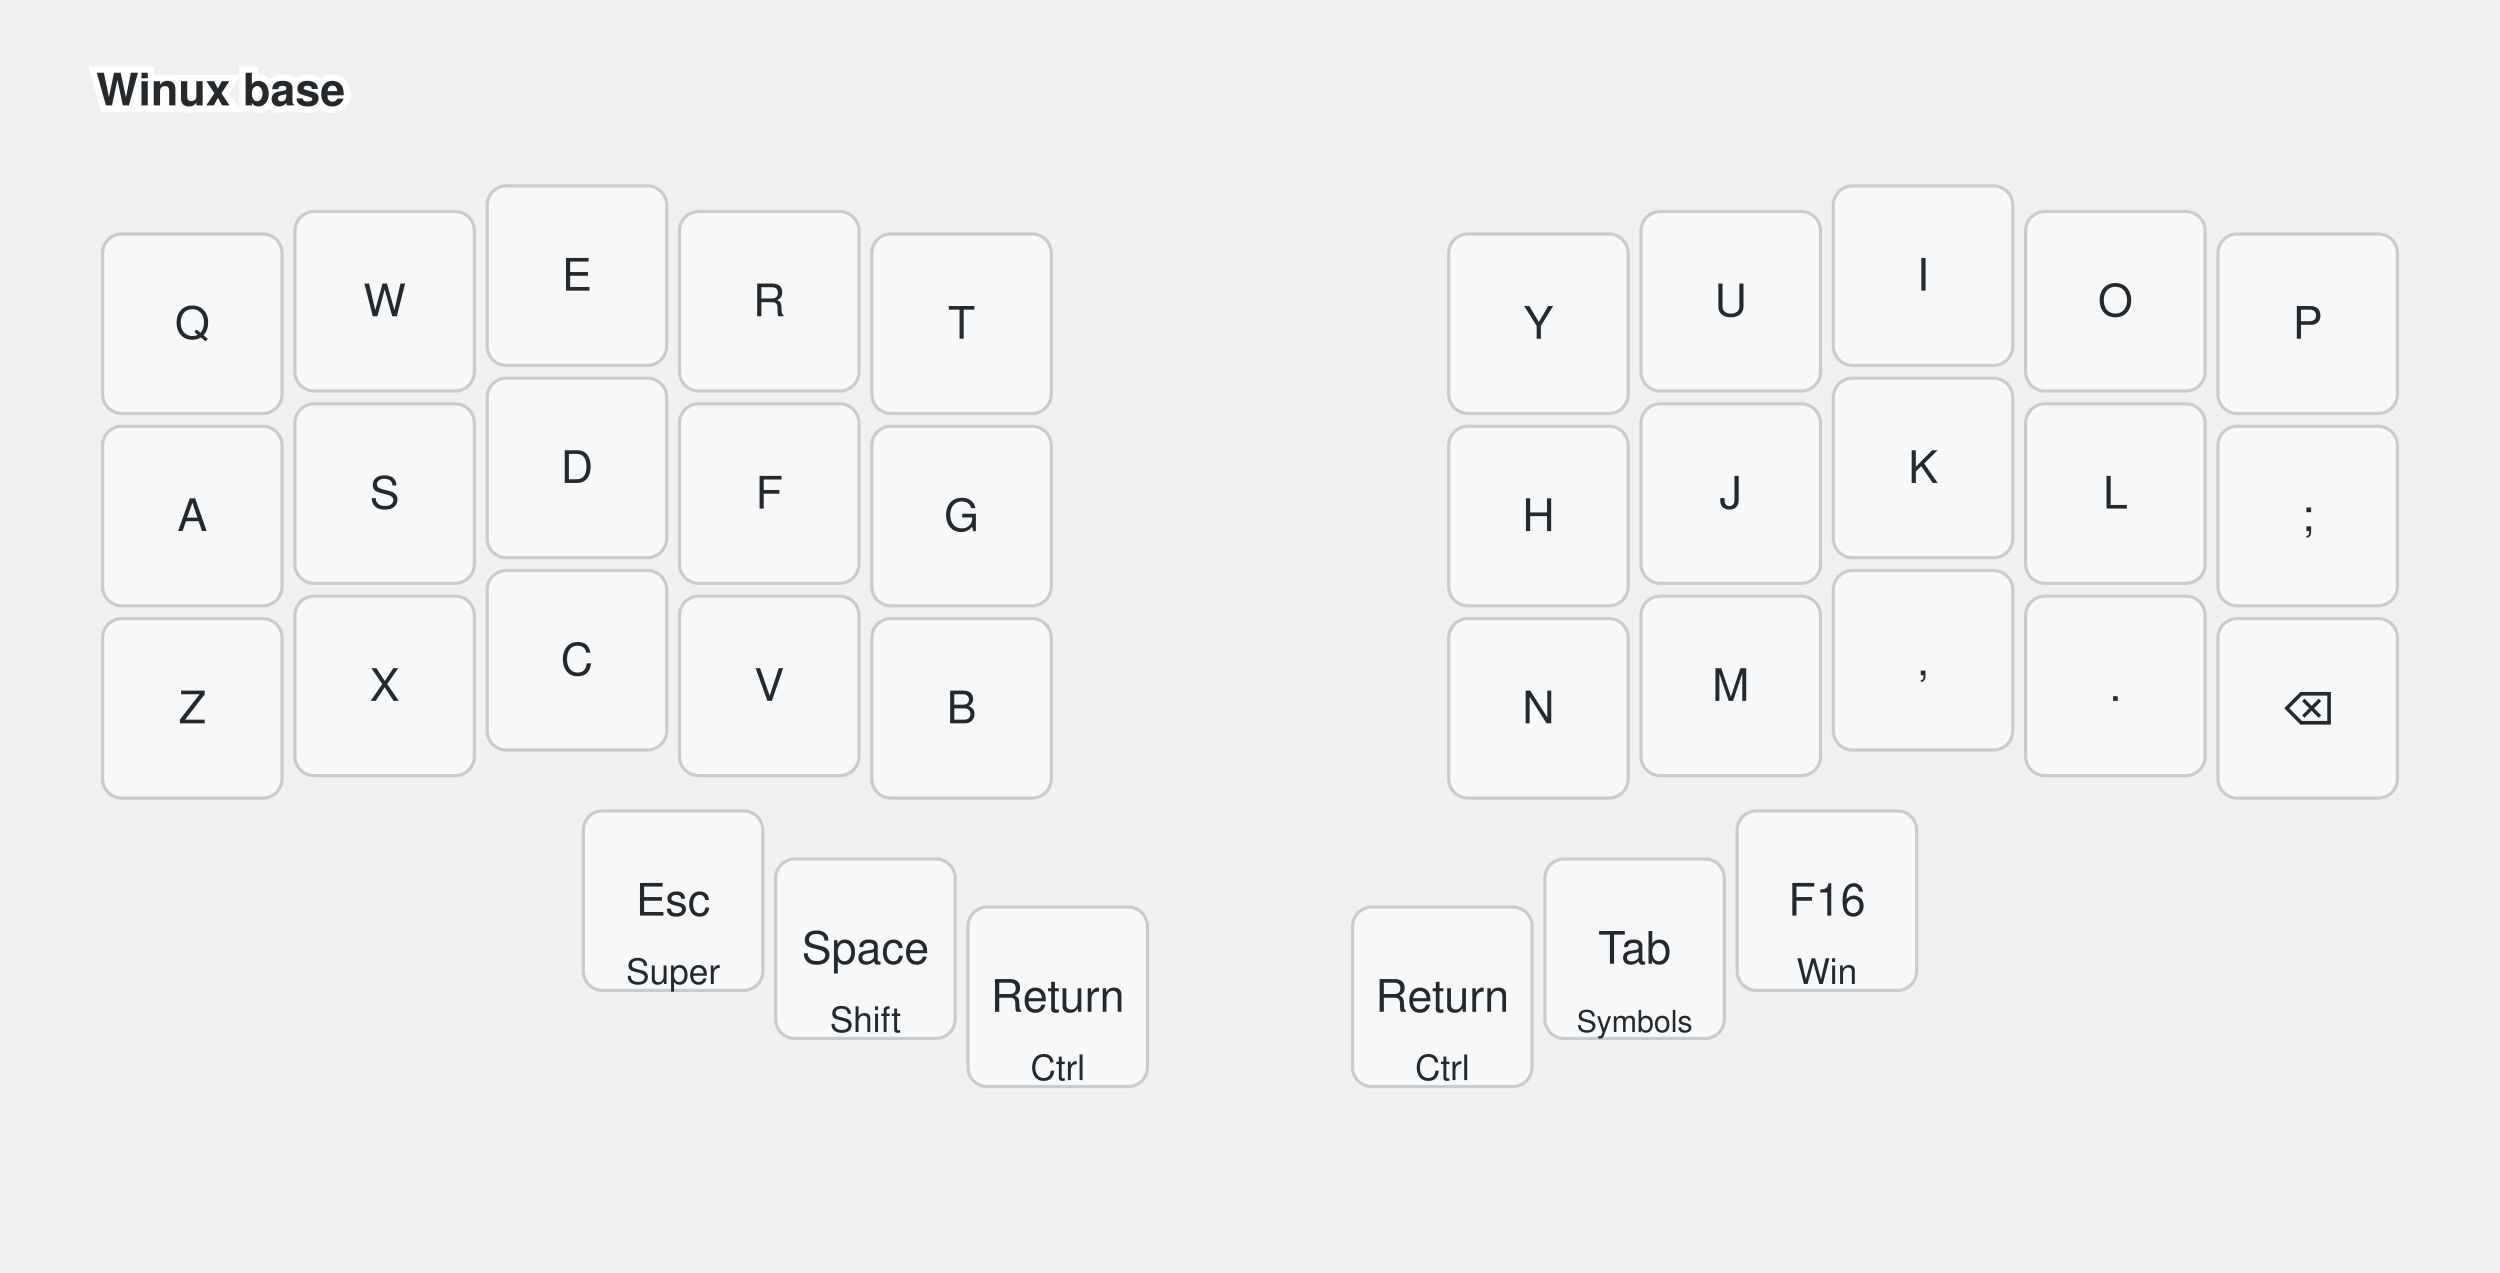
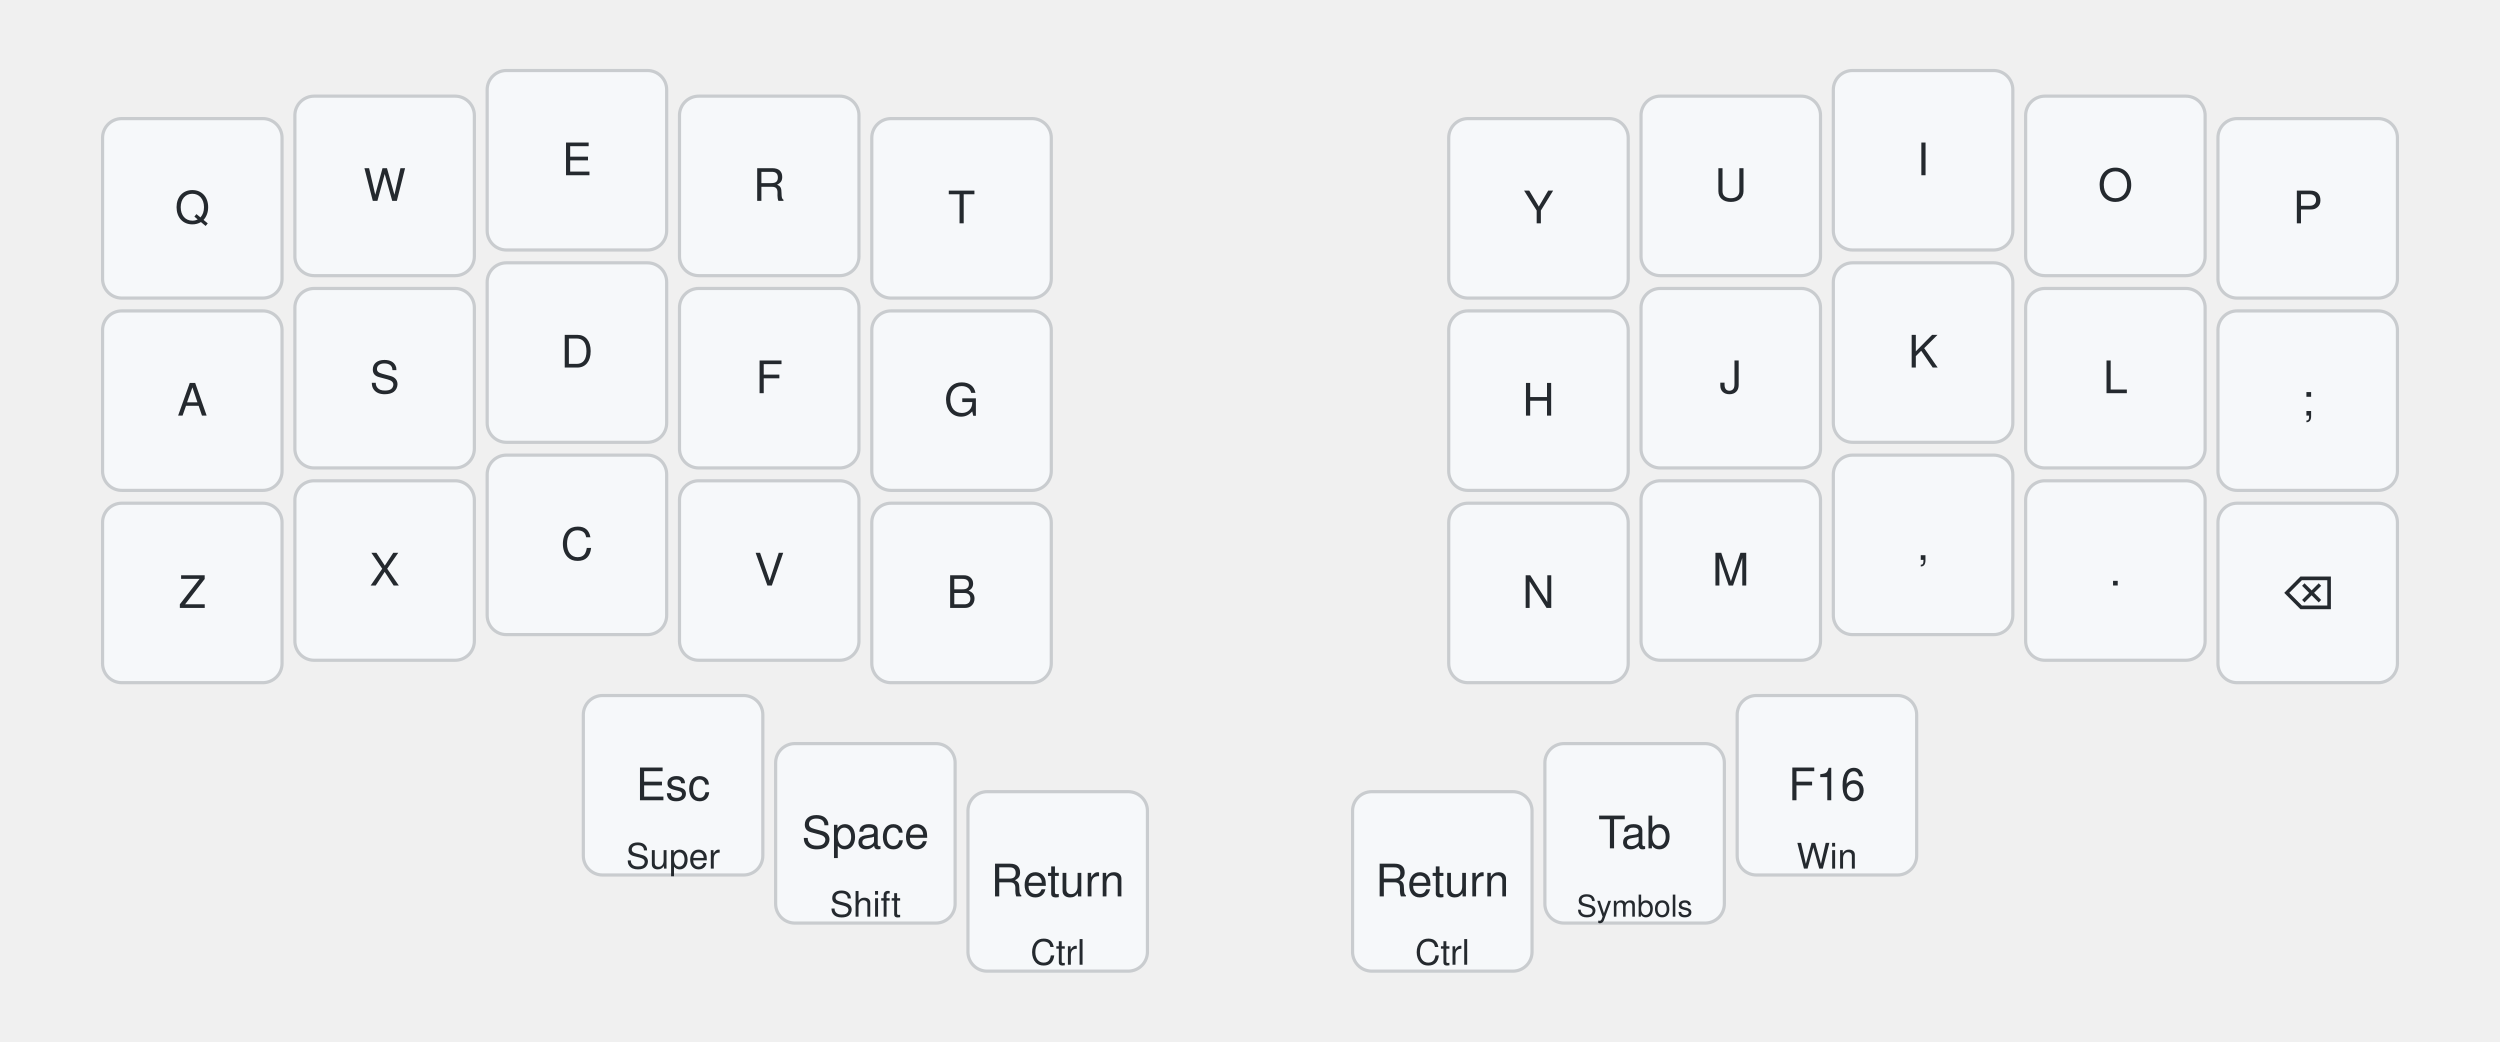
- <svg xmlns="http://www.w3.org/2000/svg" width="780" height="397" viewBox="0 0 780 397" class="keymap">
+ <svg xmlns="http://www.w3.org/2000/svg" width="780" height="325" viewBox="0 0 780 325" class="keymap">
  <style>/* inherit to force styles through use tags */
svg path {
    fill: inherit;
}

/* font and background color specifications */
svg.keymap {
    font-family: SFMono-Regular,Consolas,Liberation Mono,Menlo,monospace;
    font-size: 14px;
    font-kerning: normal;
    text-rendering: optimizeLegibility;
    fill: #24292e;
}

/* default key styling */
rect.key {
    fill: #f6f8fa;
}

rect.key, rect.combo {
    stroke: #c9cccf;
    stroke-width: 1;
}

/* default key side styling, only used is draw_key_sides is set */
rect.side {
    filter: brightness(90%);
}

/* color accent for combo boxes */
rect.combo, rect.combo-separate {
    fill: #cdf;
}

/* color accent for held keys */
rect.held, rect.combo.held {
    fill: #fdd;
}

/* color accent for ghost (optional) keys */
rect.ghost, rect.combo.ghost {
    stroke-dasharray: 4, 4;
    stroke-width: 2;
}

text {
    text-anchor: middle;
    dominant-baseline: middle;
}

/* styling for layer labels */
text.label {
    font-weight: bold;
    text-anchor: start;
    stroke: white;
    stroke-width: 4;
    paint-order: stroke;
}

/* styling for optional footer */
text.footer {
    text-anchor: end;
    dominant-baseline: auto;
    stroke: white;
    stroke-width: 4;
    paint-order: stroke;
}

/* styling for combo tap, and key non-tap label text */
text.combo, text.hold, text.shifted, text.left, text.right, text.tl, text.tr, text.bl, text.br {
    font-size: 11px;
}

text.hold, text.bl, text.br {
    text-anchor: middle;
    dominant-baseline: auto;
}

text.shifted, text.tl, text.tr {
    text-anchor: middle;
    dominant-baseline: hanging;
}

text.left, text.tl, text.bl {
    text-anchor: start;
}

text.right, text.tr, text.br {
    text-anchor: end;
}

text.layer-activator {
    text-decoration: underline;
}

/* styling for hold/shifted label text in combo box */
text.combo.hold, text.combo.shifted, text.combo.left, text.combo.right {
    font-size: 8px;
}

/* lighter symbol for transparent keys */
text.trans {
    fill: #7b7e81;
}

/* styling for combo dendrons */
path.combo {
    stroke-width: 1;
    stroke: gray;
    fill: none;
}

/* Start Tabler Icons Cleanup */
/* cannot use height/width with glyphs */
.icon-tabler &gt; path {
    fill: inherit;
    stroke: inherit;
    stroke-width: 2;
}
/* hide tabler's default box */
.icon-tabler &gt; path[stroke="none"][fill="none"] {
    visibility: hidden;
}
/* End Tabler Icons Cleanup */

@media (prefers-color-scheme: dark) {
svg.keymap { fill: #d1d6db; }
rect.key { fill: #3f4750; }
rect.key, rect.combo { stroke: #60666c; }
rect.combo, rect.combo-separate { fill: #1f3d7a; }
rect.held, rect.combo.held { fill: #854747; }
text.label, text.footer { stroke: black; }
text.trans { fill: #7e8184; }
path.combo { stroke: #7f7f7f; }

}
- svg.keymap { font-family: -apple-system, BlinkMacSystemFont, 'Segoe UI', Helvetica, Arial, sans-serif; }</style>
+ svg.keymap { font-family: -apple-system, BlinkMacSystemFont, 'Segoe UI', Helvetica, Arial, sans-serif; } text.label { display: none; }</style>
  <g transform="translate(30, 0)" class="layer-Winux base">
-     <text x="0" y="28" class="label" id="Winux-base">Winux base</text>
-     <g transform="translate(0, 56)">
+     <text x="0" y="10" class="label" id="Winux-base">Winux base</text>
+     <g transform="translate(0, 20)">
      <g transform="translate(30, 45)" class="key keypos-0">
        <rect rx="6" ry="6" x="-28" y="-28" width="56" height="56" class="key" />
        <text x="0" y="0" class="key tap">Q</text>
      </g>
      <g transform="translate(90, 38)" class="key keypos-1">
        <rect rx="6" ry="6" x="-28" y="-28" width="56" height="56" class="key" />
        <text x="0" y="0" class="key tap">W</text>
      </g>
      <g transform="translate(150, 30)" class="key keypos-2">
        <rect rx="6" ry="6" x="-28" y="-28" width="56" height="56" class="key" />
        <text x="0" y="0" class="key tap">E</text>
      </g>
      <g transform="translate(210, 38)" class="key keypos-3">
        <rect rx="6" ry="6" x="-28" y="-28" width="56" height="56" class="key" />
        <text x="0" y="0" class="key tap">R</text>
      </g>
      <g transform="translate(270, 45)" class="key keypos-4">
        <rect rx="6" ry="6" x="-28" y="-28" width="56" height="56" class="key" />
        <text x="0" y="0" class="key tap">T</text>
      </g>
      <g transform="translate(450, 45)" class="key keypos-5">
        <rect rx="6" ry="6" x="-28" y="-28" width="56" height="56" class="key" />
        <text x="0" y="0" class="key tap">Y</text>
      </g>
      <g transform="translate(510, 38)" class="key keypos-6">
        <rect rx="6" ry="6" x="-28" y="-28" width="56" height="56" class="key" />
        <text x="0" y="0" class="key tap">U</text>
      </g>
      <g transform="translate(570, 30)" class="key keypos-7">
        <rect rx="6" ry="6" x="-28" y="-28" width="56" height="56" class="key" />
        <text x="0" y="0" class="key tap">I</text>
      </g>
      <g transform="translate(630, 38)" class="key keypos-8">
        <rect rx="6" ry="6" x="-28" y="-28" width="56" height="56" class="key" />
        <text x="0" y="0" class="key tap">O</text>
      </g>
      <g transform="translate(690, 45)" class="key keypos-9">
        <rect rx="6" ry="6" x="-28" y="-28" width="56" height="56" class="key" />
        <text x="0" y="0" class="key tap">P</text>
      </g>
      <g transform="translate(30, 105)" class="key keypos-10">
        <rect rx="6" ry="6" x="-28" y="-28" width="56" height="56" class="key" />
        <text x="0" y="0" class="key tap">A</text>
      </g>
      <g transform="translate(90, 98)" class="key keypos-11">
        <rect rx="6" ry="6" x="-28" y="-28" width="56" height="56" class="key" />
        <text x="0" y="0" class="key tap">S</text>
      </g>
      <g transform="translate(150, 90)" class="key keypos-12">
        <rect rx="6" ry="6" x="-28" y="-28" width="56" height="56" class="key" />
        <text x="0" y="0" class="key tap">D</text>
      </g>
      <g transform="translate(210, 98)" class="key keypos-13">
        <rect rx="6" ry="6" x="-28" y="-28" width="56" height="56" class="key" />
        <text x="0" y="0" class="key tap">F</text>
      </g>
      <g transform="translate(270, 105)" class="key keypos-14">
        <rect rx="6" ry="6" x="-28" y="-28" width="56" height="56" class="key" />
        <text x="0" y="0" class="key tap">G</text>
      </g>
      <g transform="translate(450, 105)" class="key keypos-15">
        <rect rx="6" ry="6" x="-28" y="-28" width="56" height="56" class="key" />
        <text x="0" y="0" class="key tap">H</text>
      </g>
      <g transform="translate(510, 98)" class="key keypos-16">
        <rect rx="6" ry="6" x="-28" y="-28" width="56" height="56" class="key" />
        <text x="0" y="0" class="key tap">J</text>
      </g>
      <g transform="translate(570, 90)" class="key keypos-17">
        <rect rx="6" ry="6" x="-28" y="-28" width="56" height="56" class="key" />
        <text x="0" y="0" class="key tap">K</text>
      </g>
      <g transform="translate(630, 98)" class="key keypos-18">
        <rect rx="6" ry="6" x="-28" y="-28" width="56" height="56" class="key" />
        <text x="0" y="0" class="key tap">L</text>
      </g>
      <g transform="translate(690, 105)" class="key keypos-19">
        <rect rx="6" ry="6" x="-28" y="-28" width="56" height="56" class="key" />
        <text x="0" y="0" class="key tap">;</text>
      </g>
      <g transform="translate(30, 165)" class="key keypos-20">
        <rect rx="6" ry="6" x="-28" y="-28" width="56" height="56" class="key" />
        <text x="0" y="0" class="key tap">Z</text>
      </g>
      <g transform="translate(90, 158)" class="key keypos-21">
        <rect rx="6" ry="6" x="-28" y="-28" width="56" height="56" class="key" />
        <text x="0" y="0" class="key tap">X</text>
      </g>
      <g transform="translate(150, 150)" class="key keypos-22">
        <rect rx="6" ry="6" x="-28" y="-28" width="56" height="56" class="key" />
        <text x="0" y="0" class="key tap">C</text>
      </g>
      <g transform="translate(210, 158)" class="key keypos-23">
        <rect rx="6" ry="6" x="-28" y="-28" width="56" height="56" class="key" />
        <text x="0" y="0" class="key tap">V</text>
      </g>
      <g transform="translate(270, 165)" class="key keypos-24">
        <rect rx="6" ry="6" x="-28" y="-28" width="56" height="56" class="key" />
        <text x="0" y="0" class="key tap">B</text>
      </g>
      <g transform="translate(450, 165)" class="key keypos-25">
        <rect rx="6" ry="6" x="-28" y="-28" width="56" height="56" class="key" />
        <text x="0" y="0" class="key tap">N</text>
      </g>
      <g transform="translate(510, 158)" class="key keypos-26">
        <rect rx="6" ry="6" x="-28" y="-28" width="56" height="56" class="key" />
        <text x="0" y="0" class="key tap">M</text>
      </g>
      <g transform="translate(570, 150)" class="key keypos-27">
        <rect rx="6" ry="6" x="-28" y="-28" width="56" height="56" class="key" />
        <text x="0" y="0" class="key tap">,</text>
      </g>
      <g transform="translate(630, 158)" class="key keypos-28">
        <rect rx="6" ry="6" x="-28" y="-28" width="56" height="56" class="key" />
        <text x="0" y="0" class="key tap">.</text>
      </g>
      <g transform="translate(690, 165)" class="key keypos-29">
        <rect rx="6" ry="6" x="-28" y="-28" width="56" height="56" class="key" />
        <text x="0" y="0" class="key tap">⌫</text>
      </g>
      <g transform="translate(180, 225)" class="key keypos-30">
        <rect rx="6" ry="6" x="-28" y="-28" width="56" height="56" class="key" />
        <text x="0" y="0" class="key tap">Esc</text>
        <text x="0" y="26" class="key hold">Super</text>
      </g>
      <g transform="translate(240, 240)" class="key keypos-31">
        <rect rx="6" ry="6" x="-28" y="-28" width="56" height="56" class="key" />
        <text x="0" y="0" class="key tap">Space</text>
        <text x="0" y="26" class="key hold">Shift</text>
      </g>
      <g transform="translate(300, 255)" class="key keypos-32">
        <rect rx="6" ry="6" x="-28" y="-28" width="56" height="56" class="key" />
        <text x="0" y="0" class="key tap">Return</text>
        <text x="0" y="26" class="key hold">Ctrl</text>
      </g>
      <g transform="translate(420, 255)" class="key keypos-33">
        <rect rx="6" ry="6" x="-28" y="-28" width="56" height="56" class="key" />
        <text x="0" y="0" class="key tap">Return</text>
        <text x="0" y="26" class="key hold">Ctrl</text>
      </g>
      <g transform="translate(480, 240)" class="key keypos-34">
        <rect rx="6" ry="6" x="-28" y="-28" width="56" height="56" class="key" />
        <text x="0" y="0" class="key tap">Tab</text>
        <text x="0" y="26" class="key hold">
          <tspan style="font-size: 86%">Symbols</tspan>
        </text>
      </g>
      <g transform="translate(540, 225)" class="key keypos-35">
        <rect rx="6" ry="6" x="-28" y="-28" width="56" height="56" class="key" />
        <text x="0" y="0" class="key tap">F16</text>
        <text x="0" y="26" class="key hold">Win</text>
      </g>
    </g>
  </g>
</svg>
